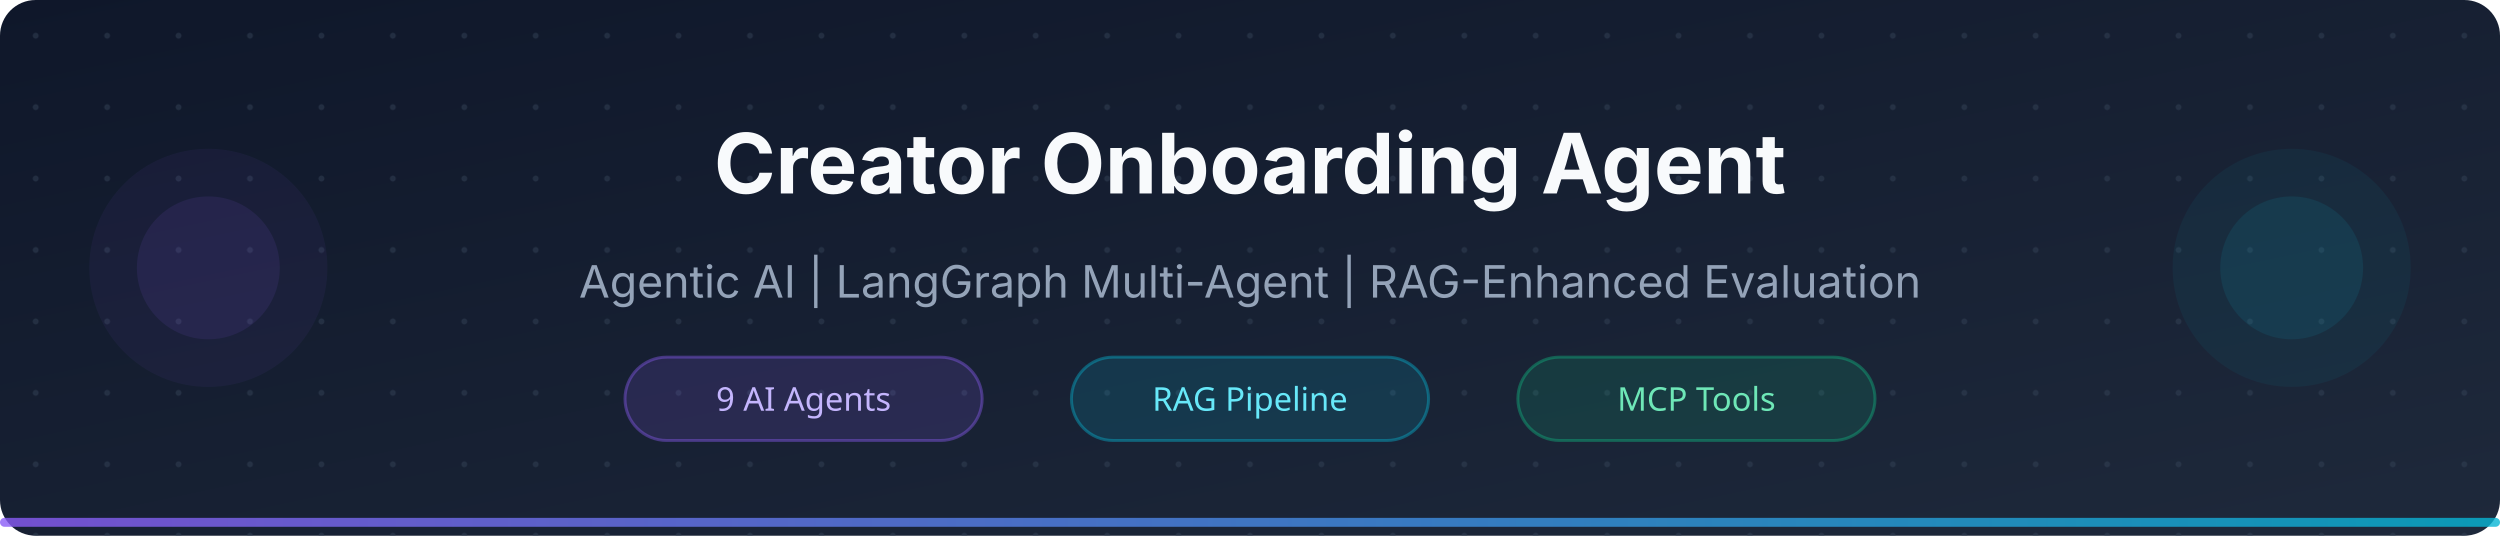
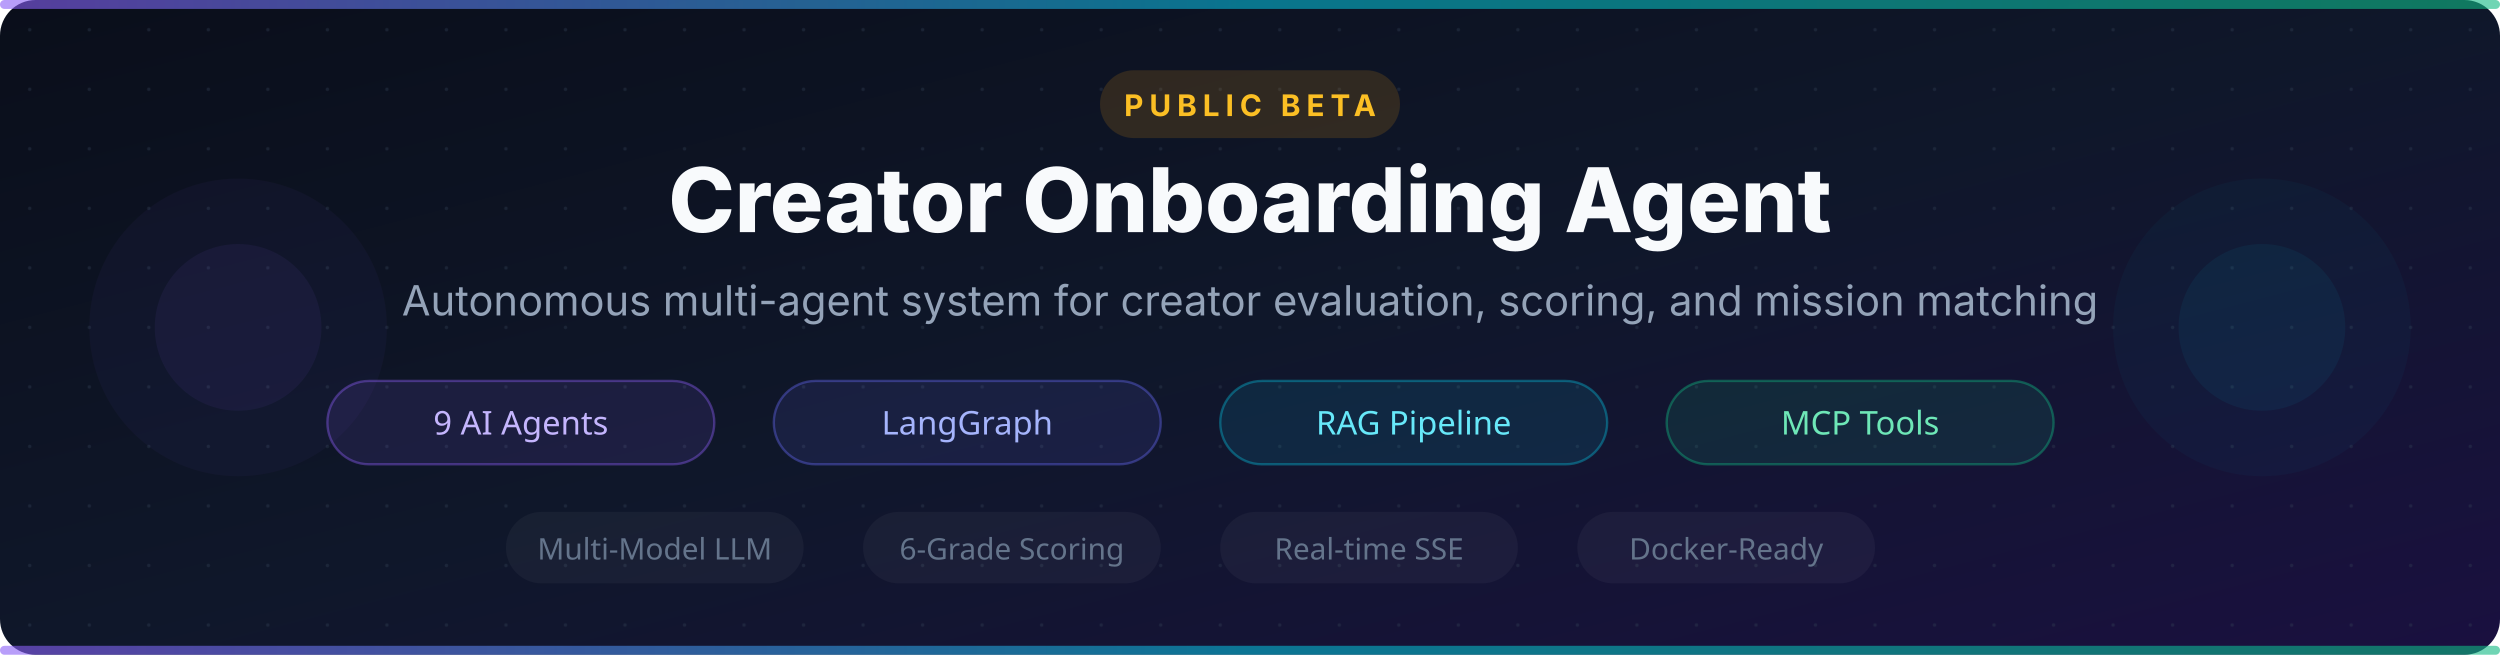
- <svg xmlns="http://www.w3.org/2000/svg" width="840" height="180" viewBox="0 0 840 180">
+ <svg xmlns="http://www.w3.org/2000/svg" width="840" height="220" viewBox="0 0 840 220">
  <defs>
-     <linearGradient id="bg" x1="0%" y1="0%" x2="100%" y2="100%">
-       <stop offset="0%" stop-color="#0f172a" />
-       <stop offset="100%" stop-color="#1e293b" />
+     <linearGradient id="hbg" x1="0%" y1="0%" x2="100%" y2="100%">
+       <stop offset="0%" stop-color="#0a0e1a" />
+       <stop offset="50%" stop-color="#0f172a" />
+       <stop offset="100%" stop-color="#1a1040" />
    </linearGradient>
-     <linearGradient id="accent" x1="0%" y1="0%" x2="100%" y2="0%">
+     <linearGradient id="haccent" x1="0%" y1="0%" x2="100%" y2="0%">
      <stop offset="0%" stop-color="#8b5cf6">
        <animate attributeName="stop-color" values="#8b5cf6;#6366f1;#8b5cf6" dur="4s" repeatCount="indefinite" />
      </stop>
-       <stop offset="100%" stop-color="#06b6d4">
+       <stop offset="50%" stop-color="#06b6d4">
        <animate attributeName="stop-color" values="#06b6d4;#8b5cf6;#06b6d4" dur="4s" repeatCount="indefinite" />
      </stop>
+       <stop offset="100%" stop-color="#10b981">
+         <animate attributeName="stop-color" values="#10b981;#06b6d4;#10b981" dur="4s" repeatCount="indefinite" />
+       </stop>
    </linearGradient>
-     <pattern id="dots" width="24" height="24" patternUnits="userSpaceOnUse">
-       <circle cx="12" cy="12" r="1" fill="#334155" opacity="0.5" />
+     <pattern id="hdots" width="20" height="20" patternUnits="userSpaceOnUse">
+       <circle cx="10" cy="10" r="0.6" fill="#334155" opacity="0.35" />
    </pattern>
  </defs>
-   <rect width="840" height="180" rx="12" fill="url(#bg)" />
-   <rect width="840" height="180" rx="12" fill="url(#dots)" />
-   <rect x="0" y="174" width="840" height="3" rx="1.5" fill="url(#accent)" opacity="0.8" />
-   <circle cx="70" cy="90" r="40" fill="#8b5cf6" opacity="0.06">
-     <animate attributeName="r" values="40;44;40" dur="3s" repeatCount="indefinite" />
+   <rect width="840" height="220" rx="12" fill="url(#hbg)" />
+   <rect width="840" height="220" rx="12" fill="url(#hdots)" />
+   <rect x="0" y="0" width="840" height="3" rx="1.5" fill="url(#haccent)" opacity="0.6" />
+   <circle cx="80" cy="110" r="50" fill="#8b5cf6" opacity="0.04">
+     <animate attributeName="r" values="50;56;50" dur="4s" repeatCount="indefinite" />
  </circle>
-   <circle cx="70" cy="90" r="24" fill="#8b5cf6" opacity="0.1">
-     <animate attributeName="r" values="24;27;24" dur="3s" repeatCount="indefinite" />
+   <circle cx="80" cy="110" r="28" fill="#8b5cf6" opacity="0.07">
+     <animate attributeName="r" values="28;32;28" dur="4s" repeatCount="indefinite" />
  </circle>
-   <circle cx="770" cy="90" r="40" fill="#06b6d4" opacity="0.06">
-     <animate attributeName="r" values="40;44;40" dur="3.5s" repeatCount="indefinite" />
+   <circle cx="760" cy="110" r="50" fill="#06b6d4" opacity="0.04">
+     <animate attributeName="r" values="50;56;50" dur="4.5s" repeatCount="indefinite" />
  </circle>
-   <circle cx="770" cy="90" r="24" fill="#06b6d4" opacity="0.1">
-     <animate attributeName="r" values="24;27;24" dur="3.5s" repeatCount="indefinite" />
+   <circle cx="760" cy="110" r="28" fill="#06b6d4" opacity="0.07">
+     <animate attributeName="r" values="28;32;28" dur="4.5s" repeatCount="indefinite" />
  </circle>
-   <text x="420" y="65" text-anchor="middle" font-family="system-ui,-apple-system,sans-serif" font-size="28" font-weight="700" fill="#f8fafc">Creator Onboarding Agent</text>
-   <text x="420" y="100" text-anchor="middle" font-family="system-ui,-apple-system,sans-serif" font-size="15" fill="#94a3b8">Agentic AI  |  LangGraph Multi-Agent  |  RAG-Enhanced Evaluation</text>
-   <g transform="translate(210, 120)">
-     <rect width="120" height="28" rx="14" fill="#8b5cf6" opacity="0.15" />
-     <rect width="120" height="28" rx="14" fill="none" stroke="#8b5cf6" stroke-width="1" opacity="0.4">
-       <animate attributeName="opacity" values="0.4;0.7;0.4" dur="2.5s" repeatCount="indefinite" />
+   <rect x="370" y="24" width="100" height="22" rx="11" fill="#f59e0b" opacity="0.15" stroke="#f59e0b" stroke-width="0.8" />
+   <text x="420" y="39" text-anchor="middle" font-family="system-ui,-apple-system,sans-serif" font-size="10" font-weight="700" fill="#fbbf24" letter-spacing="2">PUBLIC BETA</text>
+   <text x="420" y="78" text-anchor="middle" font-family="system-ui,-apple-system,sans-serif" font-size="30" font-weight="800" fill="#f8fafc">Creator Onboarding Agent</text>
+   <text x="420" y="106" text-anchor="middle" font-family="system-ui,-apple-system,sans-serif" font-size="14" fill="#94a3b8">Autonomous multi-agent system for creator evaluation, scoring, and mission matching</text>
+   <g transform="translate(110, 128)">
+     <rect width="130" height="28" rx="14" fill="#8b5cf6" opacity="0.12" />
+     <rect width="130" height="28" rx="14" fill="none" stroke="#8b5cf6" stroke-width="0.8" opacity="0.4">
+       <animate attributeName="opacity" values="0.3;0.6;0.3" dur="3s" repeatCount="indefinite" />
    </rect>
-     <text x="60" y="18" text-anchor="middle" font-family="system-ui,sans-serif" font-size="11" fill="#c4b5fd">9 AI Agents</text>
+     <text x="65" y="18" text-anchor="middle" font-family="system-ui,sans-serif" font-size="11" fill="#c4b5fd">9 AI Agents</text>
  </g>
-   <g transform="translate(360, 120)">
-     <rect width="120" height="28" rx="14" fill="#06b6d4" opacity="0.15" />
-     <rect width="120" height="28" rx="14" fill="none" stroke="#06b6d4" stroke-width="1" opacity="0.4">
-       <animate attributeName="opacity" values="0.4;0.7;0.4" dur="2.5s" begin="0.8s" repeatCount="indefinite" />
+   <g transform="translate(260, 128)">
+     <rect width="130" height="28" rx="14" fill="#6366f1" opacity="0.12" />
+     <rect width="130" height="28" rx="14" fill="none" stroke="#6366f1" stroke-width="0.8" opacity="0.4">
+       <animate attributeName="opacity" values="0.3;0.6;0.3" dur="3s" begin="0.5s" repeatCount="indefinite" />
    </rect>
-     <text x="60" y="18" text-anchor="middle" font-family="system-ui,sans-serif" font-size="11" fill="#67e8f9">RAG Pipeline</text>
+     <text x="65" y="18" text-anchor="middle" font-family="system-ui,sans-serif" font-size="11" fill="#a5b4fc">LangGraph</text>
  </g>
-   <g transform="translate(510, 120)">
-     <rect width="120" height="28" rx="14" fill="#10b981" opacity="0.15" />
-     <rect width="120" height="28" rx="14" fill="none" stroke="#10b981" stroke-width="1" opacity="0.4">
-       <animate attributeName="opacity" values="0.4;0.7;0.4" dur="2.5s" begin="1.6s" repeatCount="indefinite" />
+   <g transform="translate(410, 128)">
+     <rect width="130" height="28" rx="14" fill="#06b6d4" opacity="0.12" />
+     <rect width="130" height="28" rx="14" fill="none" stroke="#06b6d4" stroke-width="0.8" opacity="0.4">
+       <animate attributeName="opacity" values="0.3;0.6;0.3" dur="3s" begin="1s" repeatCount="indefinite" />
    </rect>
-     <text x="60" y="18" text-anchor="middle" font-family="system-ui,sans-serif" font-size="11" fill="#6ee7b7">MCP Tools</text>
+     <text x="65" y="18" text-anchor="middle" font-family="system-ui,sans-serif" font-size="11" fill="#67e8f9">RAG Pipeline</text>
  </g>
+   <g transform="translate(560, 128)">
+     <rect width="130" height="28" rx="14" fill="#10b981" opacity="0.12" />
+     <rect width="130" height="28" rx="14" fill="none" stroke="#10b981" stroke-width="0.8" opacity="0.4">
+       <animate attributeName="opacity" values="0.3;0.6;0.3" dur="3s" begin="1.5s" repeatCount="indefinite" />
+     </rect>
+     <text x="65" y="18" text-anchor="middle" font-family="system-ui,sans-serif" font-size="11" fill="#6ee7b7">MCP Tools</text>
+   </g>
+   <g transform="translate(170, 172)">
+     <rect width="100" height="24" rx="12" fill="rgba(255,255,255,0.04)" />
+     <text x="50" y="16" text-anchor="middle" font-family="system-ui,sans-serif" font-size="10" fill="#64748b">Multi-Model LLM</text>
+   </g>
+   <g transform="translate(290, 172)">
+     <rect width="100" height="24" rx="12" fill="rgba(255,255,255,0.04)" />
+     <text x="50" y="16" text-anchor="middle" font-family="system-ui,sans-serif" font-size="10" fill="#64748b">6-Grade Scoring</text>
+   </g>
+   <g transform="translate(410, 172)">
+     <rect width="100" height="24" rx="12" fill="rgba(255,255,255,0.04)" />
+     <text x="50" y="16" text-anchor="middle" font-family="system-ui,sans-serif" font-size="10" fill="#64748b">Real-time SSE</text>
+   </g>
+   <g transform="translate(530, 172)">
+     <rect width="100" height="24" rx="12" fill="rgba(255,255,255,0.04)" />
+     <text x="50" y="16" text-anchor="middle" font-family="system-ui,sans-serif" font-size="10" fill="#64748b">Docker-Ready</text>
+   </g>
+   <rect x="0" y="217" width="840" height="3" rx="1.5" fill="url(#haccent)" opacity="0.6" />
</svg>
